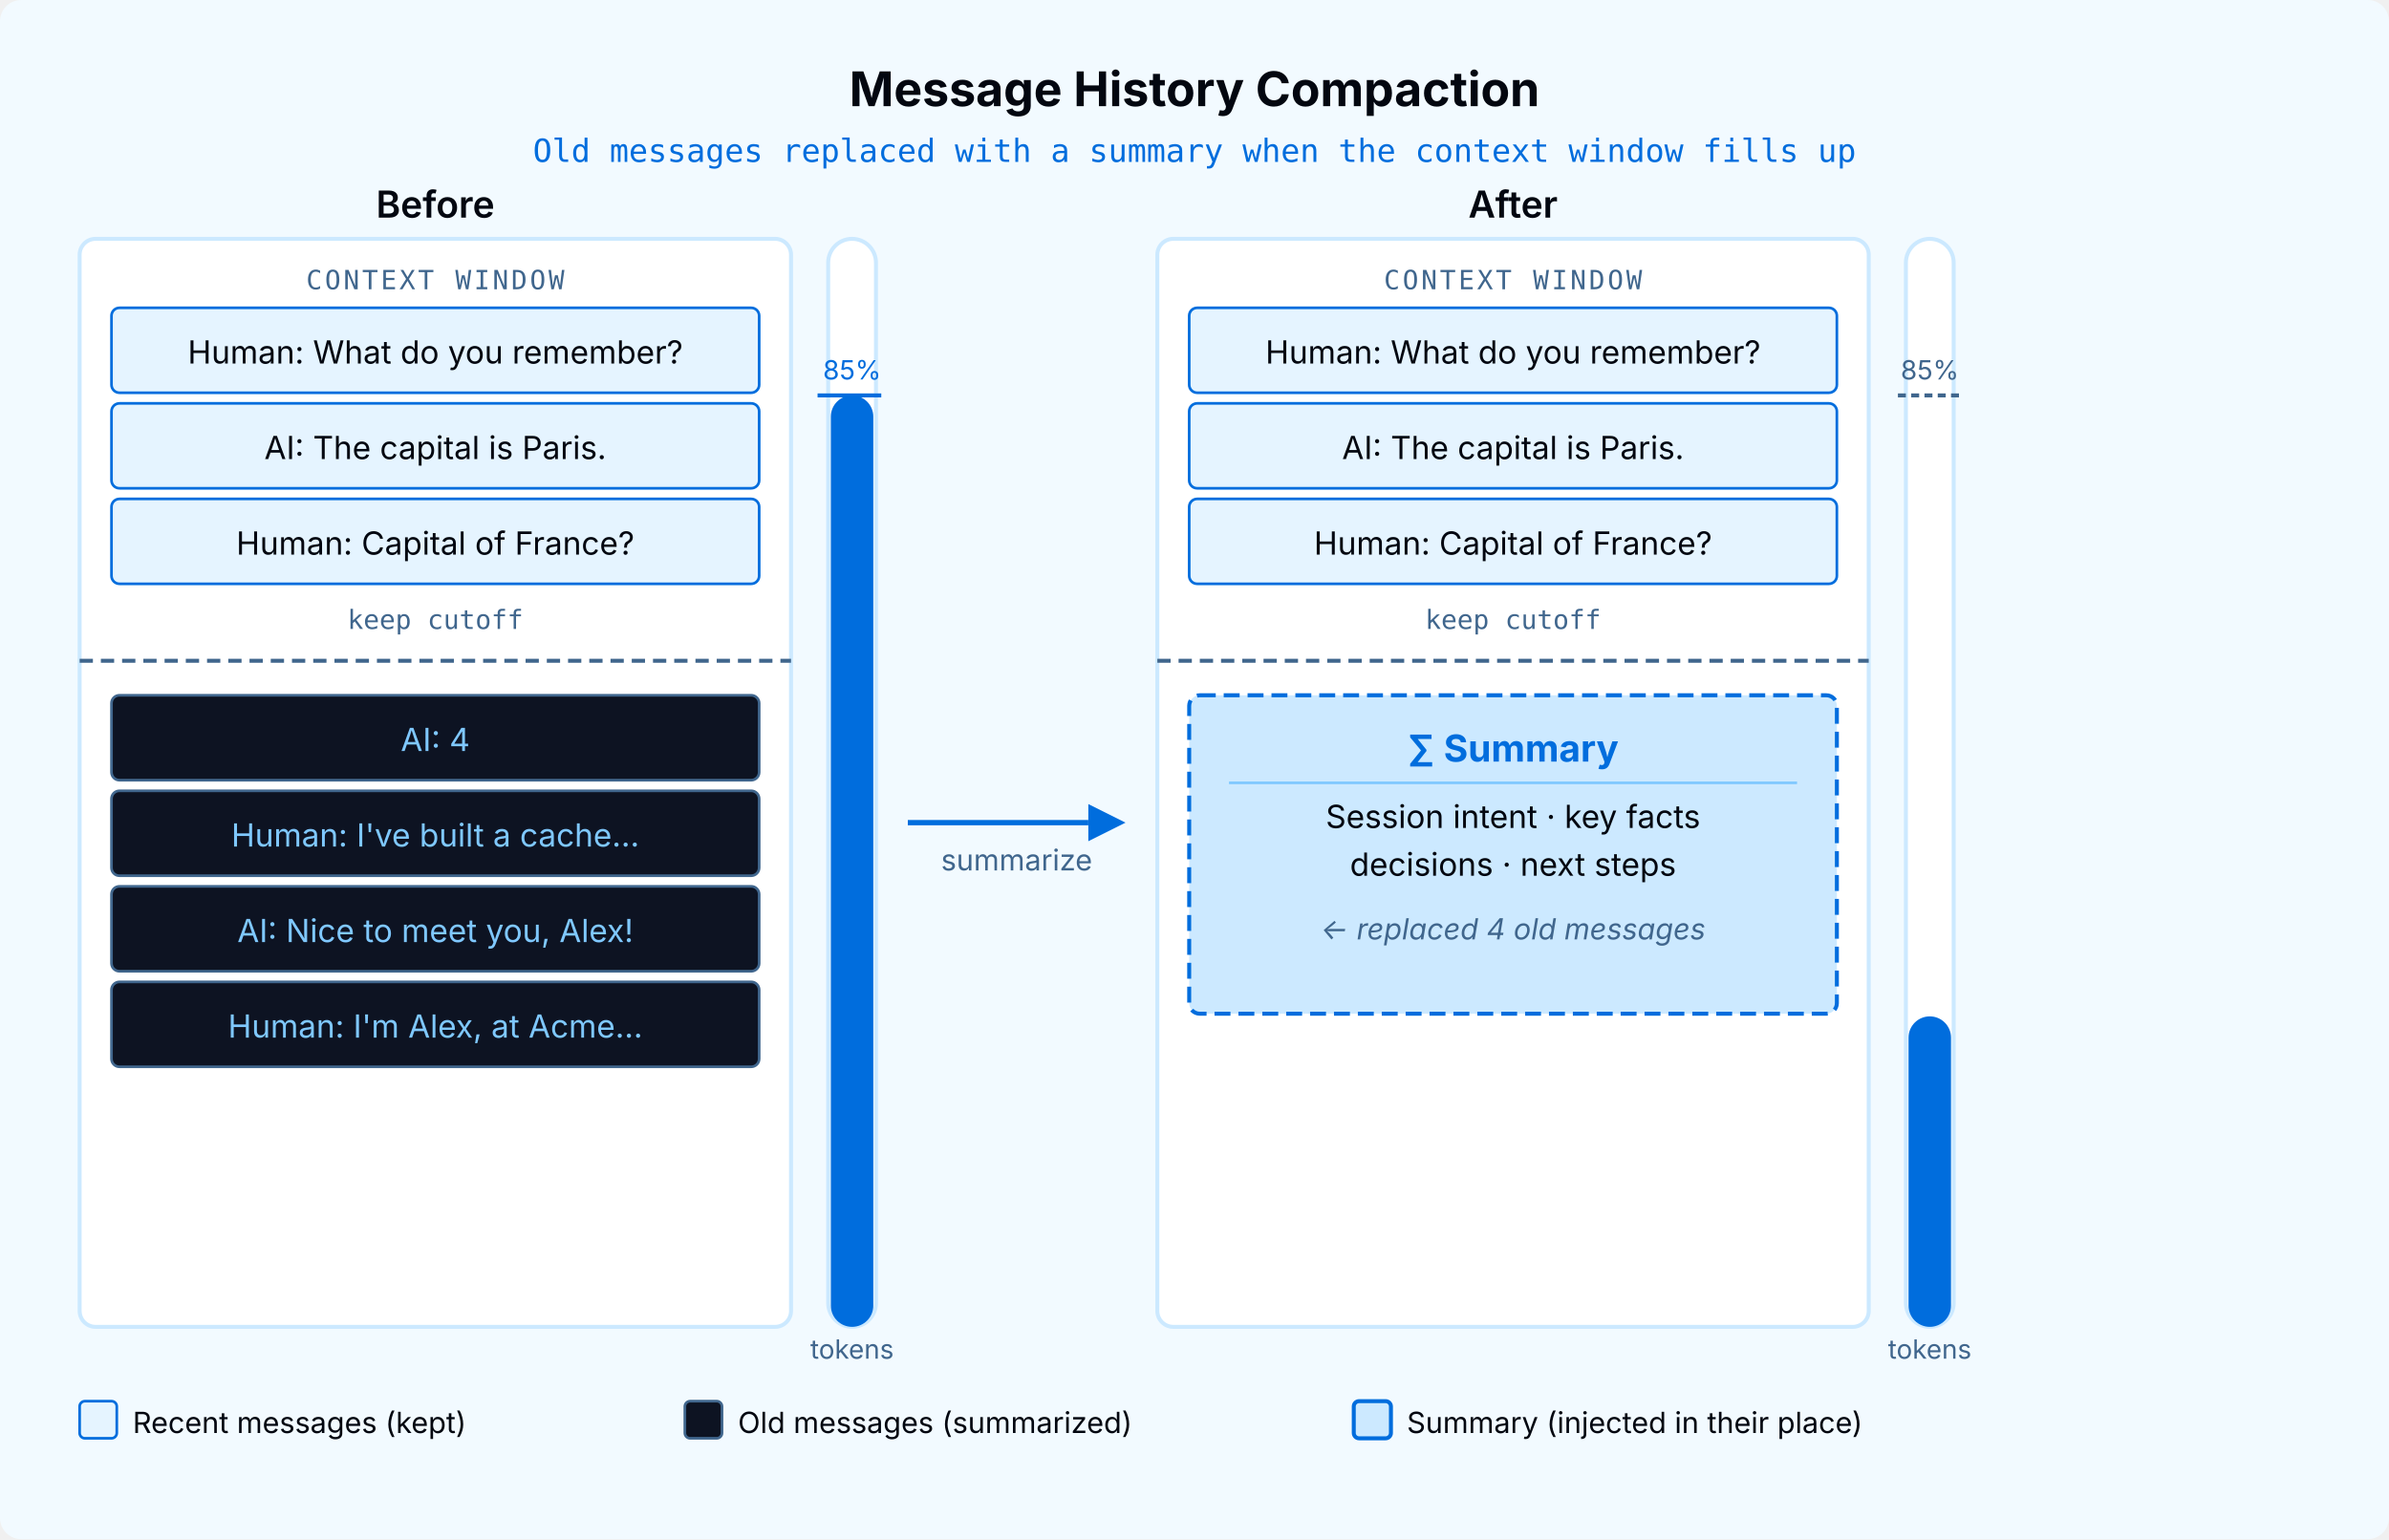
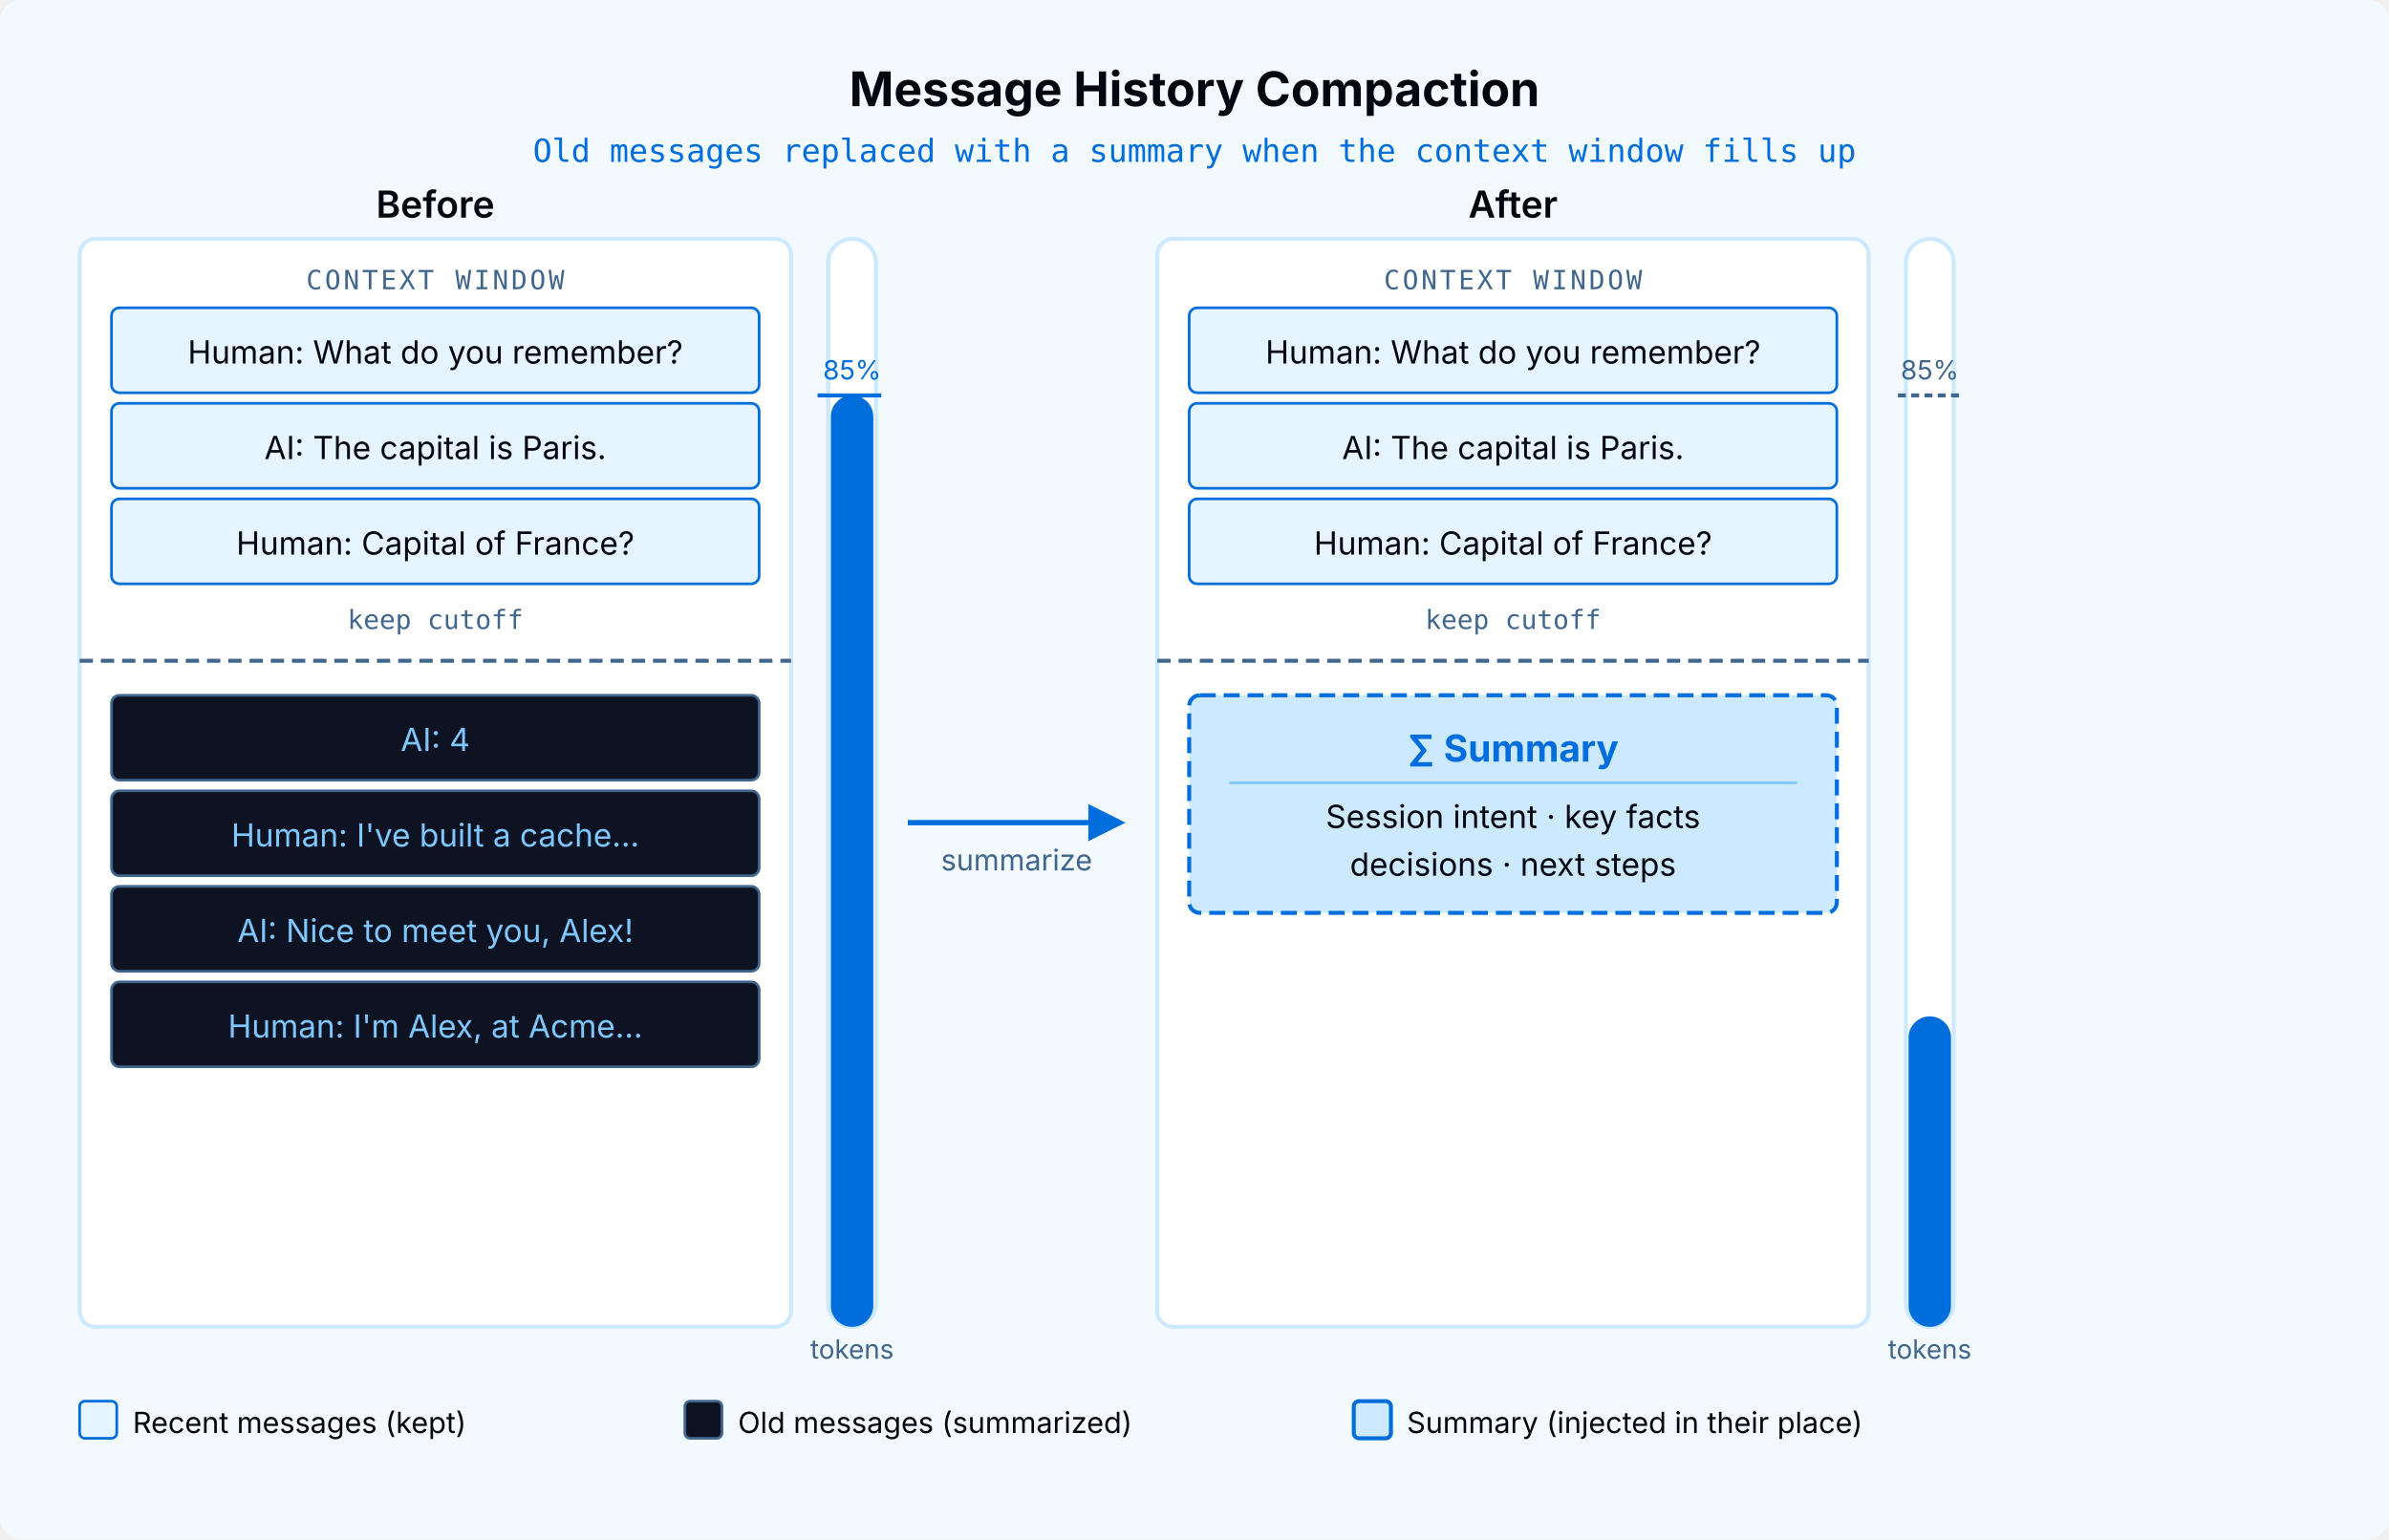
<svg xmlns="http://www.w3.org/2000/svg" width="900" height="580" font-family="'Inter', -apple-system, BlinkMacSystemFont, 'Segoe UI', sans-serif">
  <rect width="900" height="580" fill="#F2FAFF" rx="8" />
  <text x="450" y="40" text-anchor="middle" font-size="18" font-weight="700" fill="#030710">Message History Compaction</text>
  <text x="450" y="61" text-anchor="middle" font-size="12" fill="#006DDD" font-family="'IBM Plex Mono', ui-monospace, SFMono-Regular, monospace">Old messages replaced with a summary when the context window fills up</text>
  <text x="164" y="82" text-anchor="middle" font-size="14" font-weight="600" fill="#030710">Before</text>
  <rect x="30" y="90" width="268" height="410" rx="6" fill="#FFFFFF" stroke="#CCE9FF" stroke-width="1.5" />
  <text x="164" y="109" text-anchor="middle" font-size="10" fill="#40668D" font-family="'IBM Plex Mono', ui-monospace, SFMono-Regular, monospace" letter-spacing="1">CONTEXT WINDOW</text>
  <rect x="42" y="116" width="244" height="32" rx="3" fill="#E5F4FF" stroke="#006DDD" stroke-width="1" />
  <text x="164" y="137" text-anchor="middle" font-size="12" fill="#030710">Human: What do you remember?</text>
  <rect x="42" y="152" width="244" height="32" rx="3" fill="#E5F4FF" stroke="#006DDD" stroke-width="1" />
  <text x="164" y="173" text-anchor="middle" font-size="12" fill="#030710">AI: The capital is Paris.</text>
  <rect x="42" y="188" width="244" height="32" rx="3" fill="#E5F4FF" stroke="#006DDD" stroke-width="1" />
  <text x="164" y="209" text-anchor="middle" font-size="12" fill="#030710">Human: Capital of France?</text>
  <text x="164" y="237" text-anchor="middle" font-size="10" fill="#40668D" font-family="'IBM Plex Mono', ui-monospace, SFMono-Regular, monospace">keep cutoff</text>
  <line x1="30" y1="249" x2="298" y2="249" stroke="#40668D" stroke-width="1.5" stroke-dasharray="5,3" />
  <rect x="42" y="262" width="244" height="32" rx="3" fill="#0D1322" stroke="#40668D" stroke-width="1" />
  <text x="164" y="283" text-anchor="middle" font-size="12" fill="#7FC8FF">AI: 4</text>
  <rect x="42" y="298" width="244" height="32" rx="3" fill="#0D1322" stroke="#40668D" stroke-width="1" />
  <text x="164" y="319" text-anchor="middle" font-size="12" fill="#7FC8FF">Human: I've built a cache...</text>
  <rect x="42" y="334" width="244" height="32" rx="3" fill="#0D1322" stroke="#40668D" stroke-width="1" />
  <text x="164" y="355" text-anchor="middle" font-size="12" fill="#7FC8FF">AI: Nice to meet you, Alex!</text>
  <rect x="42" y="370" width="244" height="32" rx="3" fill="#0D1322" stroke="#40668D" stroke-width="1" />
  <text x="164" y="391" text-anchor="middle" font-size="12" fill="#7FC8FF">Human: I'm Alex, at Acme...</text>
  <rect x="312" y="90" width="18" height="410" rx="9" fill="#FFFFFF" stroke="#CCE9FF" stroke-width="1.5" />
  <rect x="313" y="149" width="16" height="351" rx="8" fill="#006DDD" />
  <line x1="308" y1="149" x2="332" y2="149" stroke="#006DDD" stroke-width="1.5" />
  <text x="321" y="143" text-anchor="middle" font-size="10" fill="#006DDD">85%</text>
  <text x="321" y="512" text-anchor="middle" font-size="10" fill="#40668D">tokens</text>
  <line x1="342" y1="310" x2="410" y2="310" stroke="#006DDD" stroke-width="2" />
  <polygon points="410,303 424,310 410,317" fill="#006DDD" />
  <text x="383" y="328" text-anchor="middle" font-size="11" fill="#40668D">summarize</text>
  <text x="570" y="82" text-anchor="middle" font-size="14" font-weight="600" fill="#030710">After</text>
  <rect x="436" y="90" width="268" height="410" rx="6" fill="#FFFFFF" stroke="#CCE9FF" stroke-width="1.5" />
  <text x="570" y="109" text-anchor="middle" font-size="10" fill="#40668D" font-family="'IBM Plex Mono', ui-monospace, SFMono-Regular, monospace" letter-spacing="1">CONTEXT WINDOW</text>
  <rect x="448" y="116" width="244" height="32" rx="3" fill="#E5F4FF" stroke="#006DDD" stroke-width="1" />
  <text x="570" y="137" text-anchor="middle" font-size="12" fill="#030710">Human: What do you remember?</text>
  <rect x="448" y="152" width="244" height="32" rx="3" fill="#E5F4FF" stroke="#006DDD" stroke-width="1" />
  <text x="570" y="173" text-anchor="middle" font-size="12" fill="#030710">AI: The capital is Paris.</text>
  <rect x="448" y="188" width="244" height="32" rx="3" fill="#E5F4FF" stroke="#006DDD" stroke-width="1" />
  <text x="570" y="209" text-anchor="middle" font-size="12" fill="#030710">Human: Capital of France?</text>
  <text x="570" y="237" text-anchor="middle" font-size="10" fill="#40668D" font-family="'IBM Plex Mono', ui-monospace, SFMono-Regular, monospace">keep cutoff</text>
  <line x1="436" y1="249" x2="704" y2="249" stroke="#40668D" stroke-width="1.5" stroke-dasharray="5,3" />
-   <rect x="448" y="262" width="244" height="120" rx="4" fill="#CCE9FF" stroke="#006DDD" stroke-width="1.5" stroke-dasharray="6,3" />
+   <rect x="448" y="262" width="244" height="82" rx="4" fill="#CCE9FF" stroke="#006DDD" stroke-width="1.5" stroke-dasharray="6,3" />
  <text x="570" y="287" text-anchor="middle" font-size="14" font-weight="700" fill="#006DDD">∑ Summary</text>
  <line x1="463" y1="295" x2="677" y2="295" stroke="#7FC8FF" stroke-width="1" />
  <text x="570" y="312" text-anchor="middle" font-size="12" fill="#030710">Session intent · key facts</text>
  <text x="570" y="330" text-anchor="middle" font-size="12" fill="#030710">decisions · next steps</text>
-   <text x="570" y="354" text-anchor="middle" font-size="11" font-style="italic" fill="#40668D">← replaced 4 old messages</text>
  <rect x="718" y="90" width="18" height="410" rx="9" fill="#FFFFFF" stroke="#CCE9FF" stroke-width="1.5" />
  <rect x="719" y="383" width="16" height="117" rx="8" fill="#006DDD" />
  <line x1="715" y1="149" x2="739" y2="149" stroke="#40668D" stroke-width="1.5" stroke-dasharray="3,2" />
  <text x="727" y="143" text-anchor="middle" font-size="10" fill="#40668D">85%</text>
  <text x="727" y="512" text-anchor="middle" font-size="10" fill="#40668D">tokens</text>
  <rect x="30" y="528" width="14" height="14" rx="2" fill="#E5F4FF" stroke="#006DDD" stroke-width="1" />
  <text x="50" y="540" font-size="11" fill="#030710">Recent messages (kept)</text>
  <rect x="258" y="528" width="14" height="14" rx="2" fill="#0D1322" stroke="#40668D" stroke-width="1" />
  <text x="278" y="540" font-size="11" fill="#030710">Old messages (summarized)</text>
  <rect x="510" y="528" width="14" height="14" rx="2" fill="#CCE9FF" stroke="#006DDD" stroke-width="1.5" />
  <text x="530" y="540" font-size="11" fill="#030710">Summary (injected in their place)</text>
</svg>
